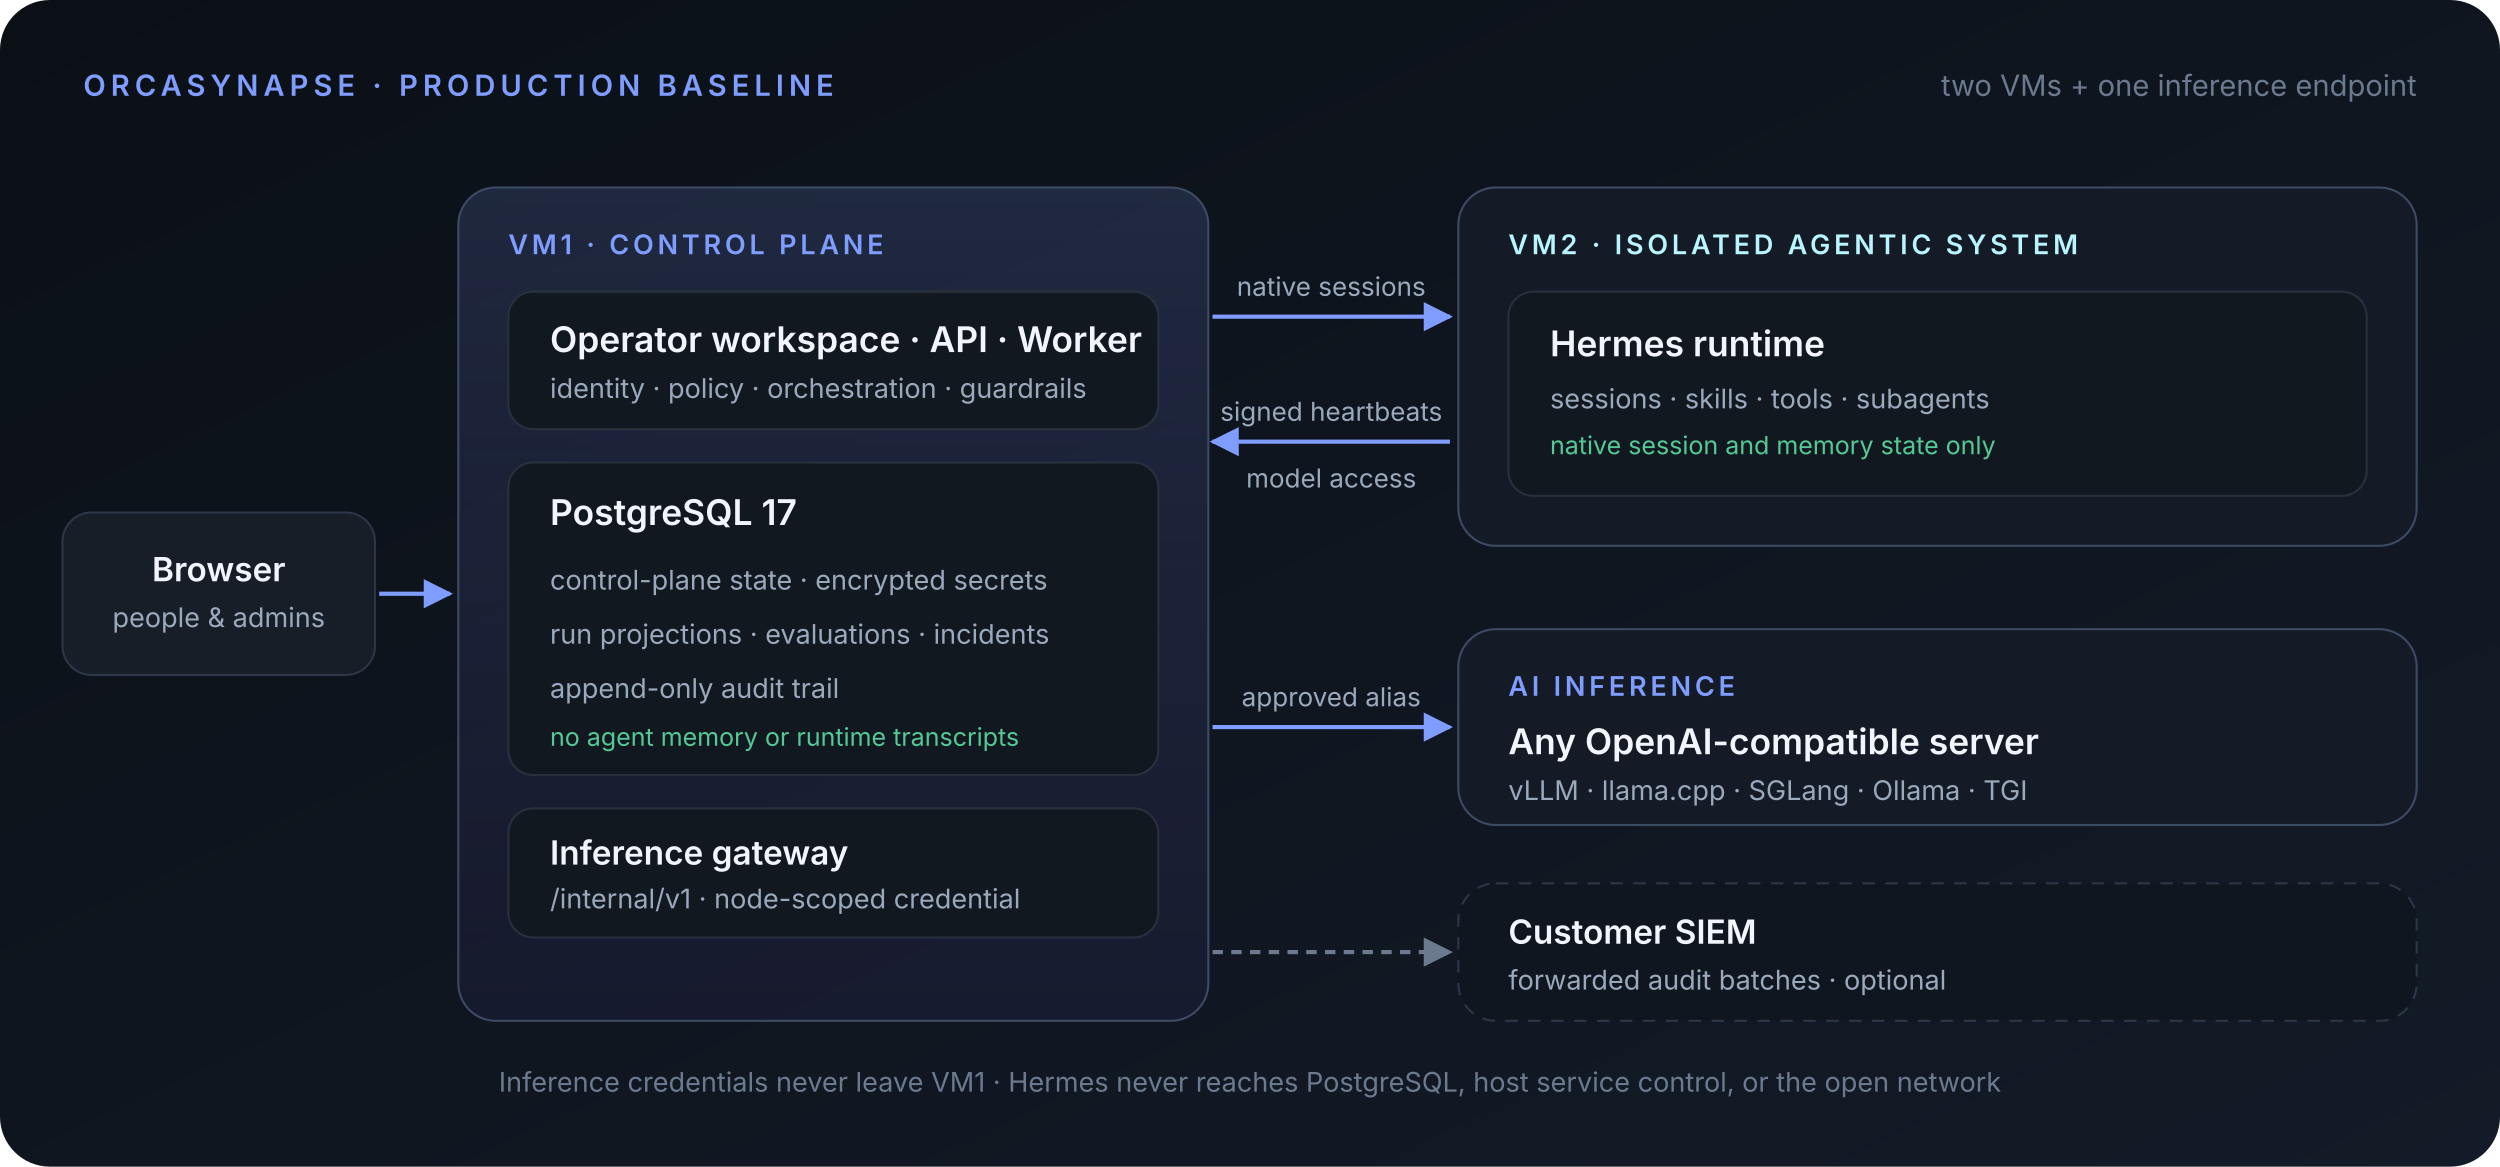
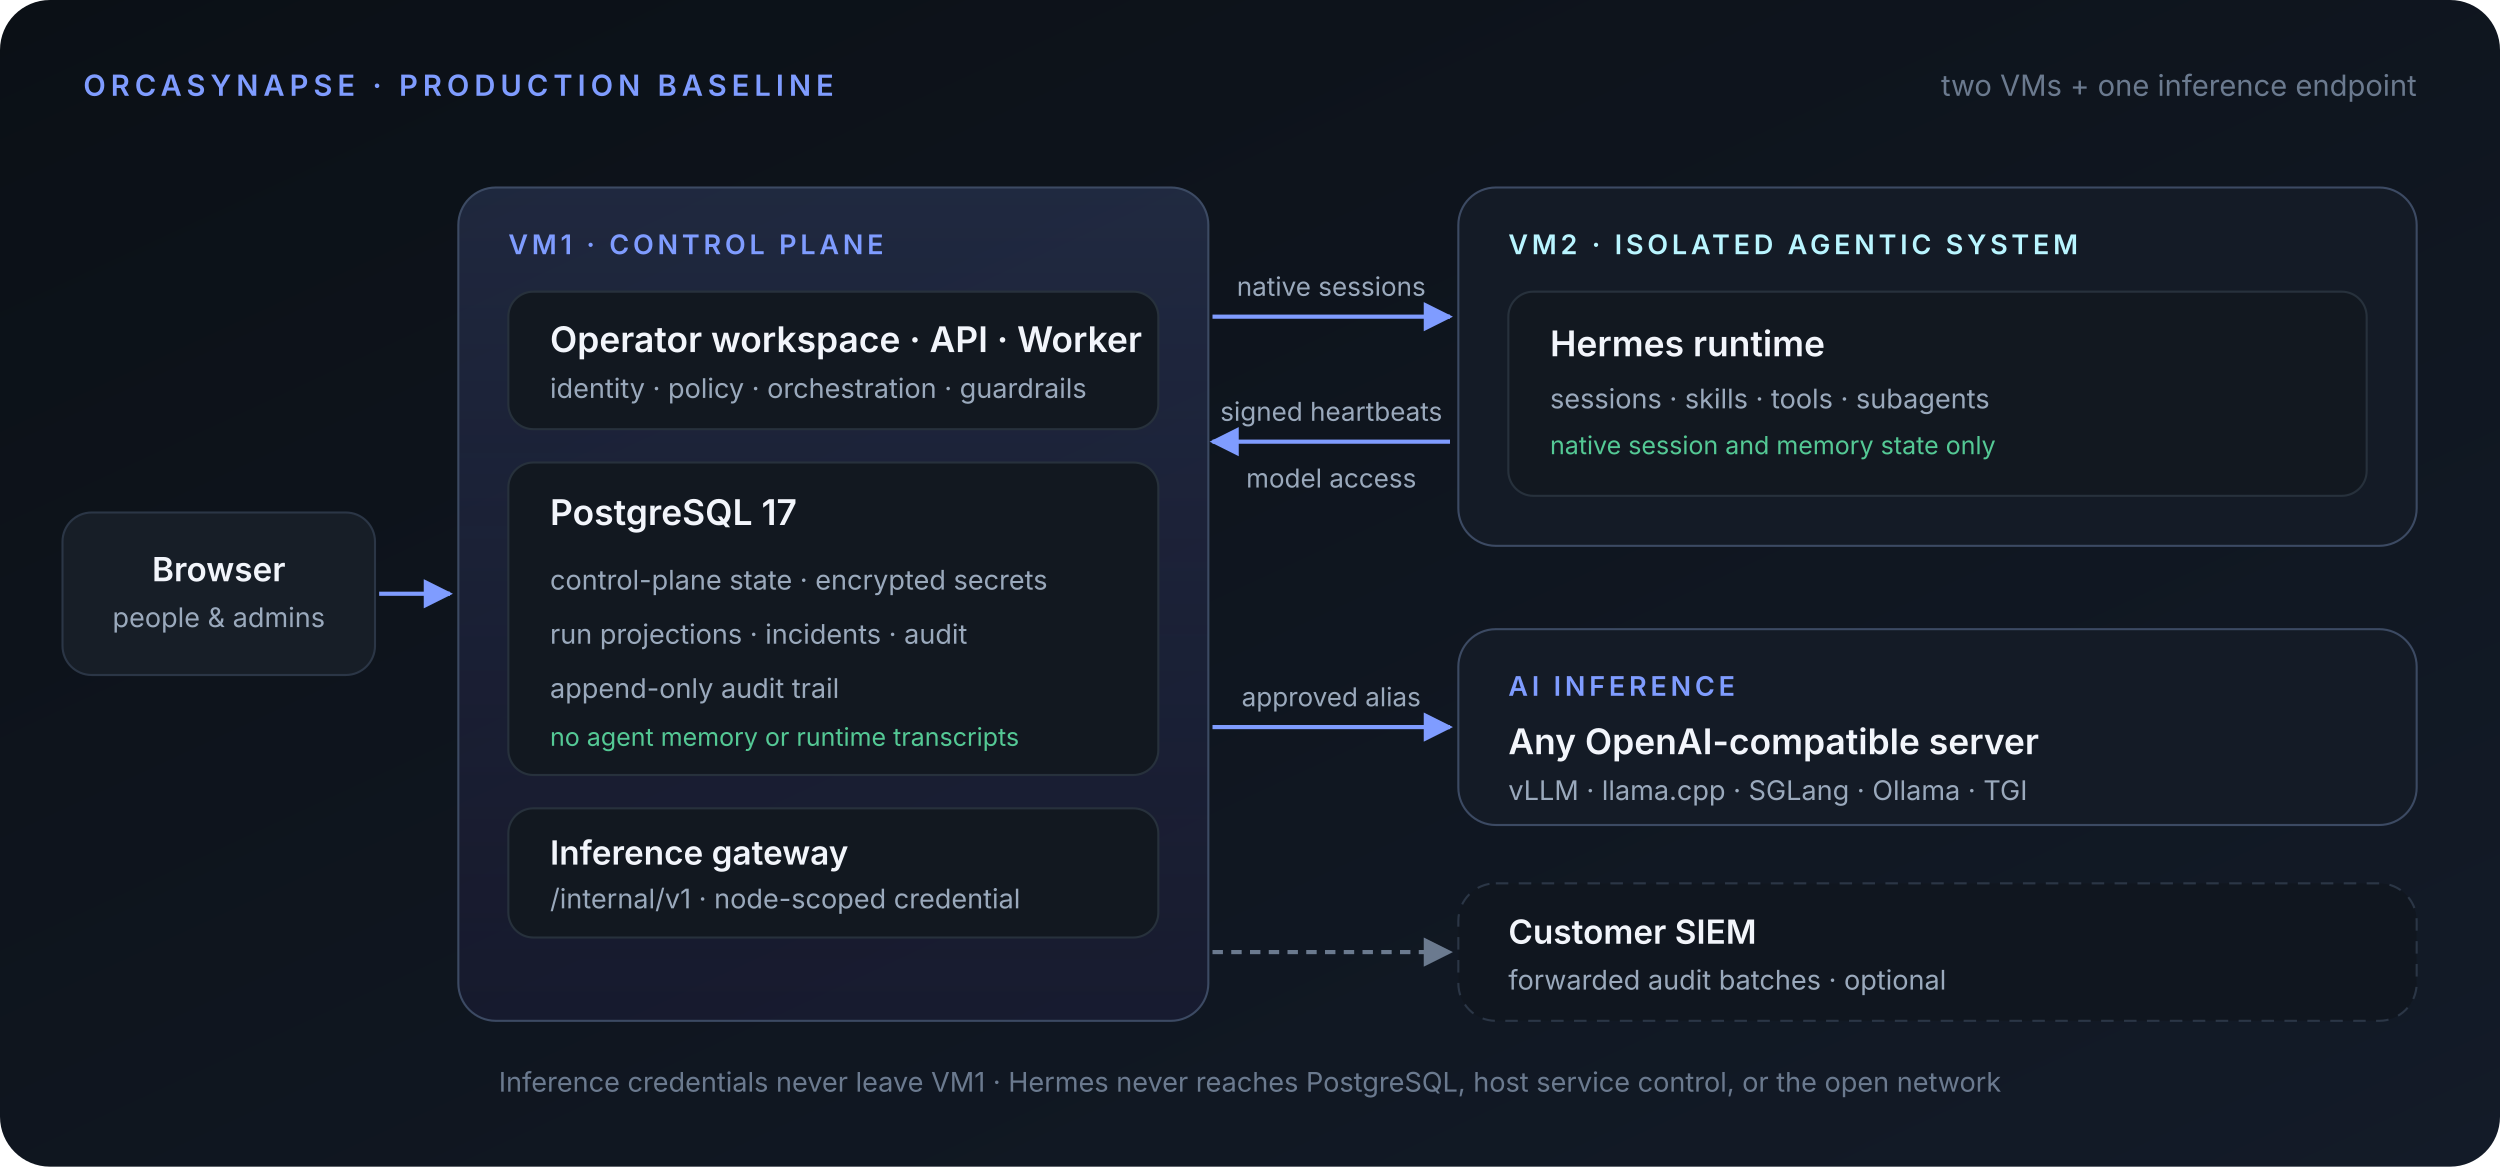
<svg xmlns="http://www.w3.org/2000/svg" width="1200" height="560" viewBox="0 0 1200 560" role="img" aria-labelledby="title description" font-family="Inter, Segoe UI, Helvetica, Arial, sans-serif">
  <defs>
    <linearGradient id="bg" x1="0" y1="0" x2="1" y2="1">
      <stop offset="0" stop-color="#0b1016" />
      <stop offset="1" stop-color="#131b28" />
    </linearGradient>
    <linearGradient id="vm1" x1="0" y1="0" x2="0" y2="1">
      <stop offset="0" stop-color="#7f9cff" stop-opacity=".16" />
      <stop offset="1" stop-color="#7457df" stop-opacity=".07" />
    </linearGradient>
    <marker id="head" viewBox="0 0 10 10" refX="9" refY="5" markerWidth="7" markerHeight="7" orient="auto-start-reverse">
      <path d="M0 0 L10 5 L0 10 Z" fill="#7f9cff" />
    </marker>
    <marker id="headMuted" viewBox="0 0 10 10" refX="9" refY="5" markerWidth="7" markerHeight="7" orient="auto-start-reverse">
      <path d="M0 0 L10 5 L0 10 Z" fill="#6b7a8f" />
    </marker>
  </defs>
  <rect width="1200" height="560" rx="24" fill="url(#bg)" />
  <text x="40" y="46" fill="#7f9cff" font-size="14" font-weight="600" letter-spacing="2.4">ORCASYNAPSE · PRODUCTION BASELINE</text>
  <text x="1160" y="46" fill="#6b7a8f" font-size="14" text-anchor="end">two VMs + one inference endpoint</text>
  <rect x="30" y="246" width="150" height="78" rx="14" fill="#171e27" stroke="#2b3646" />
  <text x="105" y="279" fill="#f2f5fb" font-size="16" font-weight="600" text-anchor="middle">Browser</text>
  <text x="105" y="301" fill="#9aa9bc" font-size="13" text-anchor="middle">people &amp; admins</text>
  <line x1="182" y1="285" x2="216" y2="285" stroke="#7f9cff" stroke-width="2" marker-end="url(#head)" />
  <rect x="220" y="90" width="360" height="400" rx="18" fill="url(#vm1)" stroke="#3c4a63" />
  <text x="244" y="122" fill="#7f9cff" font-size="13" font-weight="600" letter-spacing="1.8">VM1 · CONTROL PLANE</text>
  <rect x="244" y="140" width="312" height="66" rx="12" fill="#121820" stroke="#27313c" />
  <text x="264" y="169" fill="#f2f5fb" font-size="17" font-weight="600">Operator workspace · API · Worker</text>
  <text x="264" y="191" fill="#9aa9bc" font-size="13">identity · policy · orchestration · guardrails</text>
  <rect x="244" y="222" width="312" height="150" rx="12" fill="#121820" stroke="#27313c" />
  <text x="264" y="252" fill="#f2f5fb" font-size="17" font-weight="600">PostgreSQL 17</text>
  <text x="264" y="283" fill="#9aa9bc" font-size="13">control-plane state · encrypted secrets</text>
-   <text x="264" y="309" fill="#9aa9bc" font-size="13">run projections · evaluations · incidents</text>
+   <text x="264" y="309" fill="#9aa9bc" font-size="13">run projections · incidents · audit</text>
  <text x="264" y="335" fill="#9aa9bc" font-size="13">append-only audit trail</text>
  <text x="264" y="358" fill="#54c995" font-size="12">no agent memory or runtime transcripts</text>
  <rect x="244" y="388" width="312" height="62" rx="12" fill="#121820" stroke="#27313c" />
  <text x="264" y="415" fill="#f2f5fb" font-size="16" font-weight="600">Inference gateway</text>
  <text x="264" y="436" fill="#9aa9bc" font-size="13">/internal/v1 · node-scoped credential</text>
  <rect x="700" y="90" width="460" height="172" rx="18" fill="#141b26" stroke="#3c4a63" />
  <text x="724" y="122" fill="#b9f5ff" font-size="13" font-weight="600" letter-spacing="1.8">VM2 · ISOLATED AGENTIC SYSTEM</text>
  <rect x="724" y="140" width="412" height="98" rx="12" fill="#121820" stroke="#27313c" />
  <text x="744" y="171" fill="#f2f5fb" font-size="17" font-weight="600">Hermes runtime</text>
  <text x="744" y="196" fill="#9aa9bc" font-size="13">sessions · skills · tools · subagents</text>
  <text x="744" y="218" fill="#54c995" font-size="12">native session and memory state only</text>
  <rect x="700" y="302" width="460" height="94" rx="18" fill="#141b26" stroke="#3c4a63" />
  <text x="724" y="334" fill="#7f9cff" font-size="13" font-weight="600" letter-spacing="1.8">AI INFERENCE</text>
  <text x="724" y="362" fill="#f2f5fb" font-size="17" font-weight="600">Any OpenAI-compatible server</text>
  <text x="724" y="384" fill="#9aa9bc" font-size="13">vLLM · llama.cpp · SGLang · Ollama · TGI</text>
  <rect x="700" y="424" width="460" height="66" rx="18" fill="#10161f" stroke="#2b3646" stroke-dasharray="6 5" />
  <text x="724" y="453" fill="#f2f5fb" font-size="16" font-weight="600">Customer SIEM</text>
  <text x="724" y="475" fill="#9aa9bc" font-size="13">forwarded audit batches · optional</text>
  <line x1="582" y1="152" x2="696" y2="152" stroke="#7f9cff" stroke-width="2" marker-end="url(#head)" />
  <text x="639" y="142" fill="#9aa9bc" font-size="12.5" text-anchor="middle">native sessions</text>
  <line x1="696" y1="212" x2="582" y2="212" stroke="#7f9cff" stroke-width="2" marker-end="url(#head)" />
  <text x="639" y="202" fill="#9aa9bc" font-size="12.5" text-anchor="middle">signed heartbeats</text>
  <text x="639" y="234" fill="#9aa9bc" font-size="12.5" text-anchor="middle">model access</text>
  <line x1="582" y1="349" x2="696" y2="349" stroke="#7f9cff" stroke-width="2" marker-end="url(#head)" />
  <text x="639" y="339" fill="#9aa9bc" font-size="12.5" text-anchor="middle">approved alias</text>
  <line x1="582" y1="457" x2="696" y2="457" stroke="#6b7a8f" stroke-width="2" stroke-dasharray="5 4" marker-end="url(#headMuted)" />
  <text x="600" y="524" fill="#6b7a8f" font-size="13" text-anchor="middle">Inference credentials never leave VM1 · Hermes never reaches PostgreSQL, host service control, or the open network</text>
</svg>
